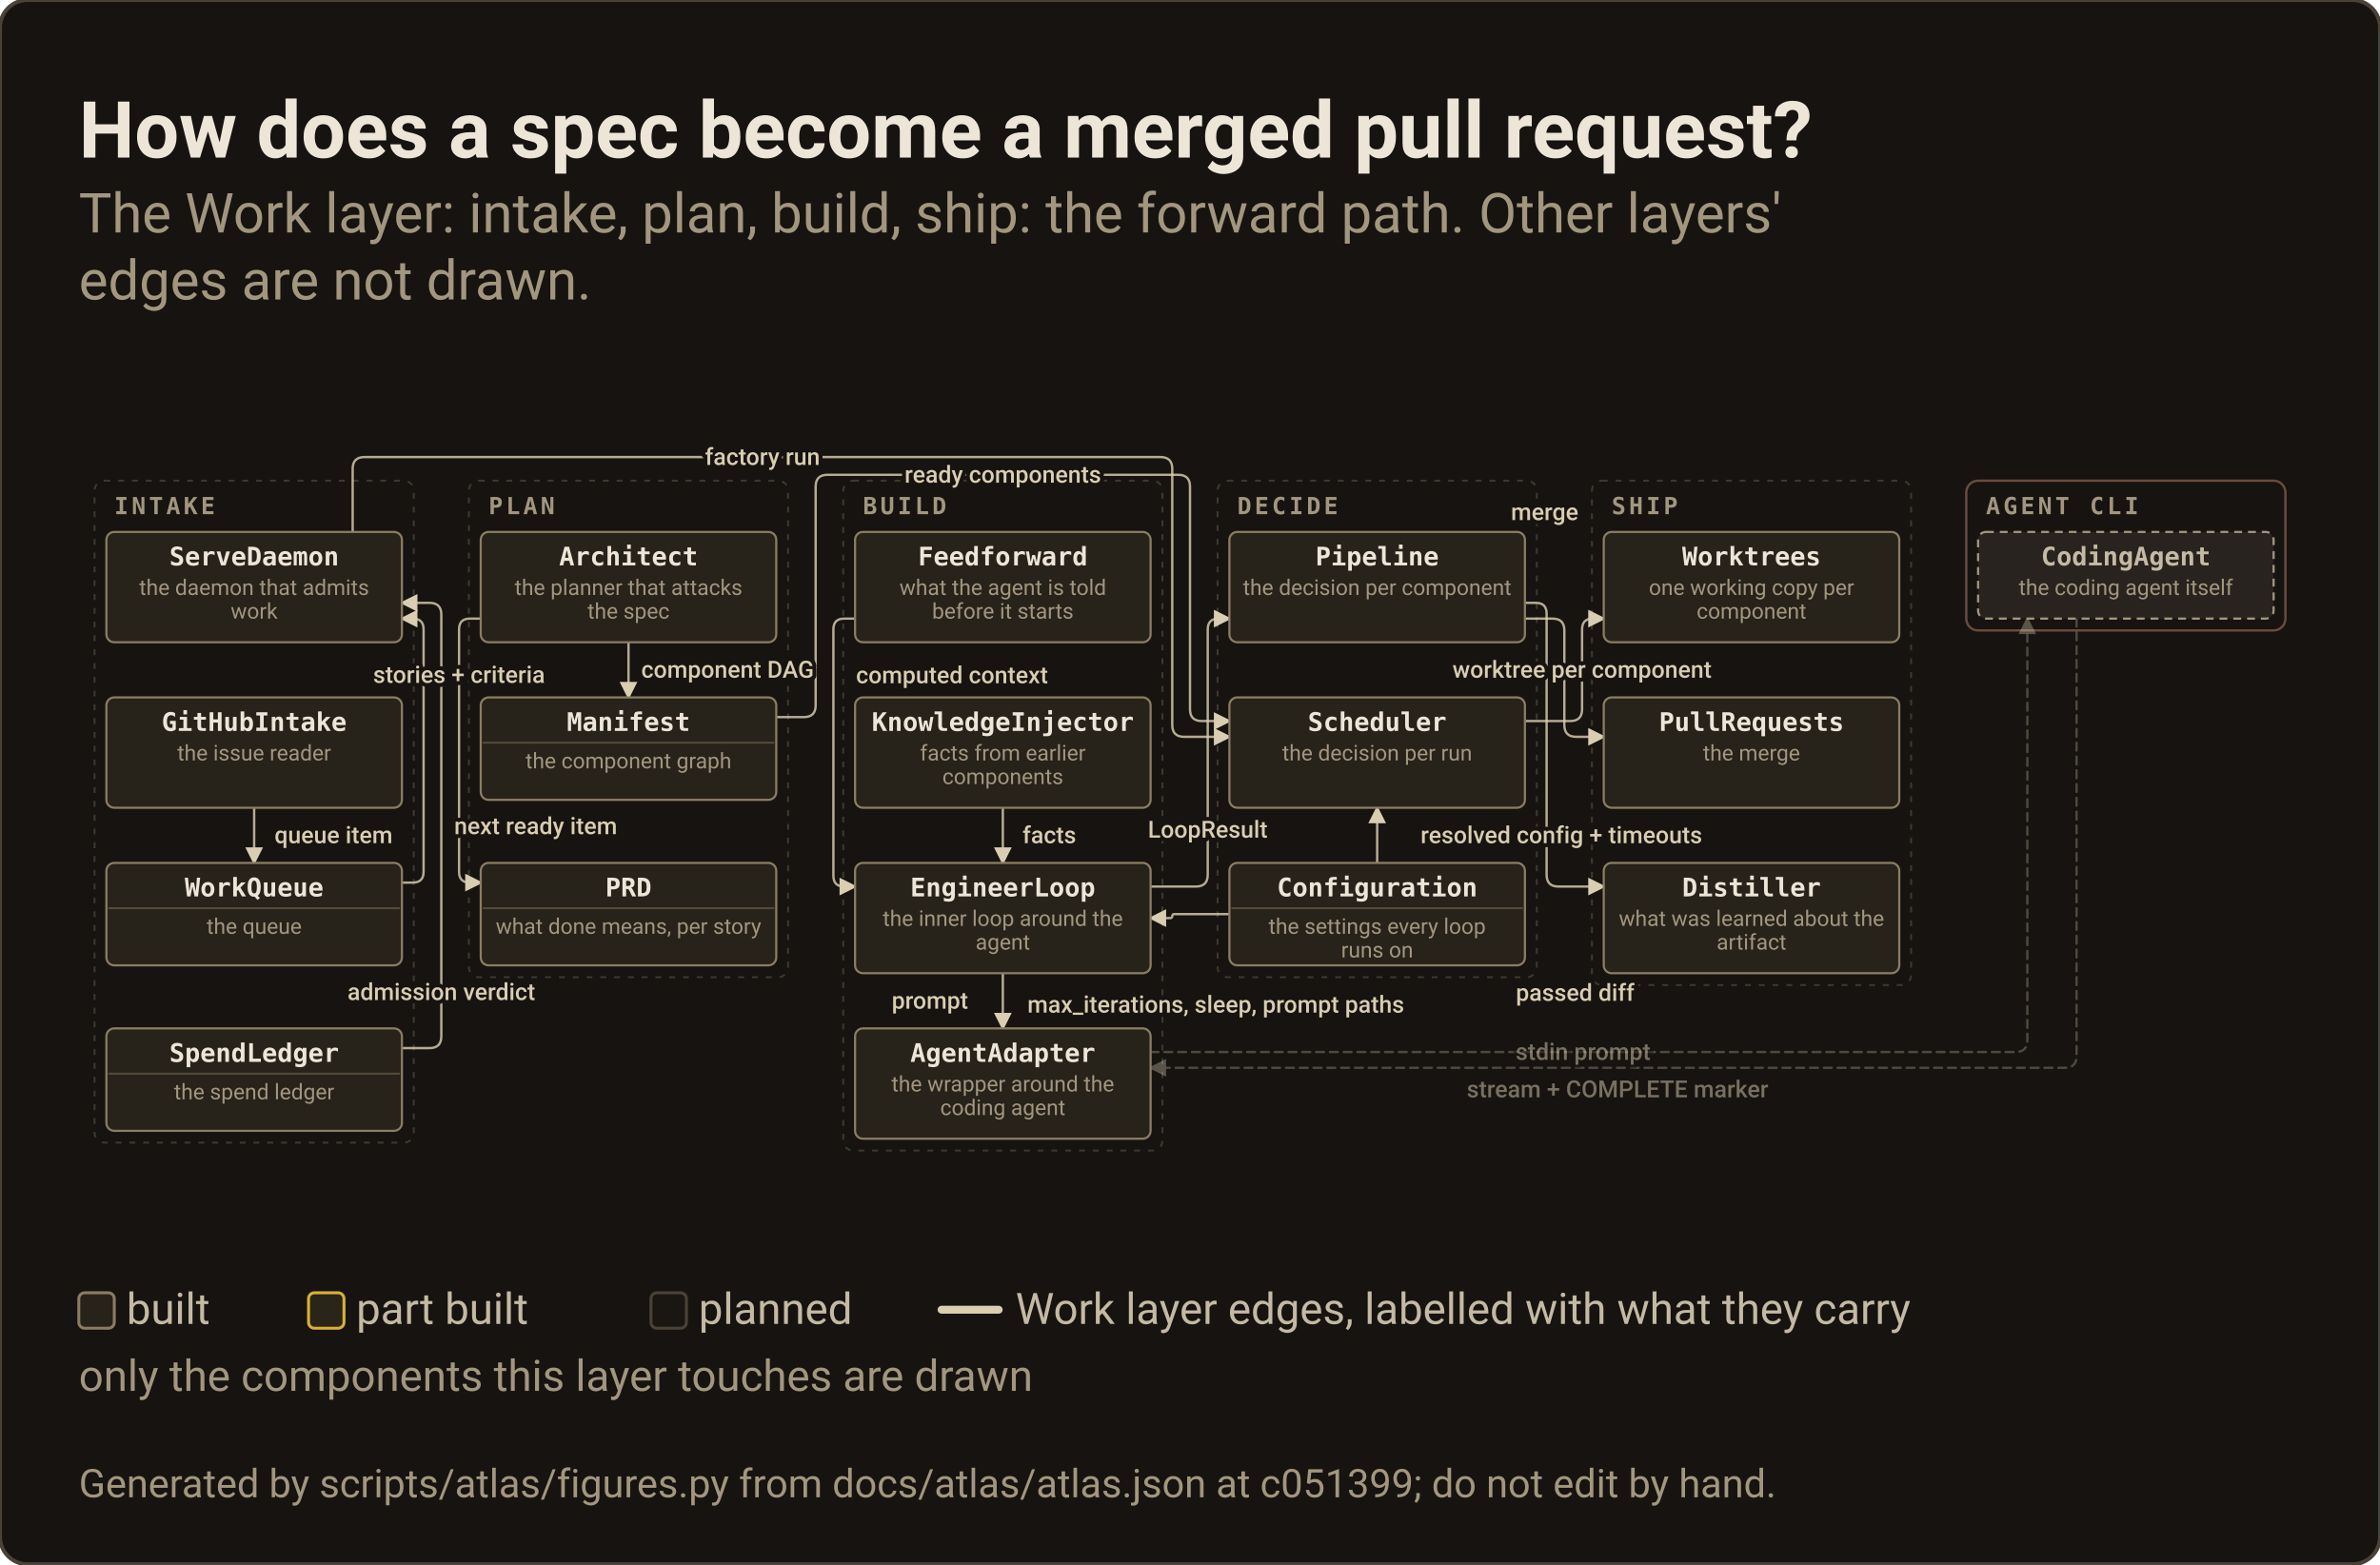
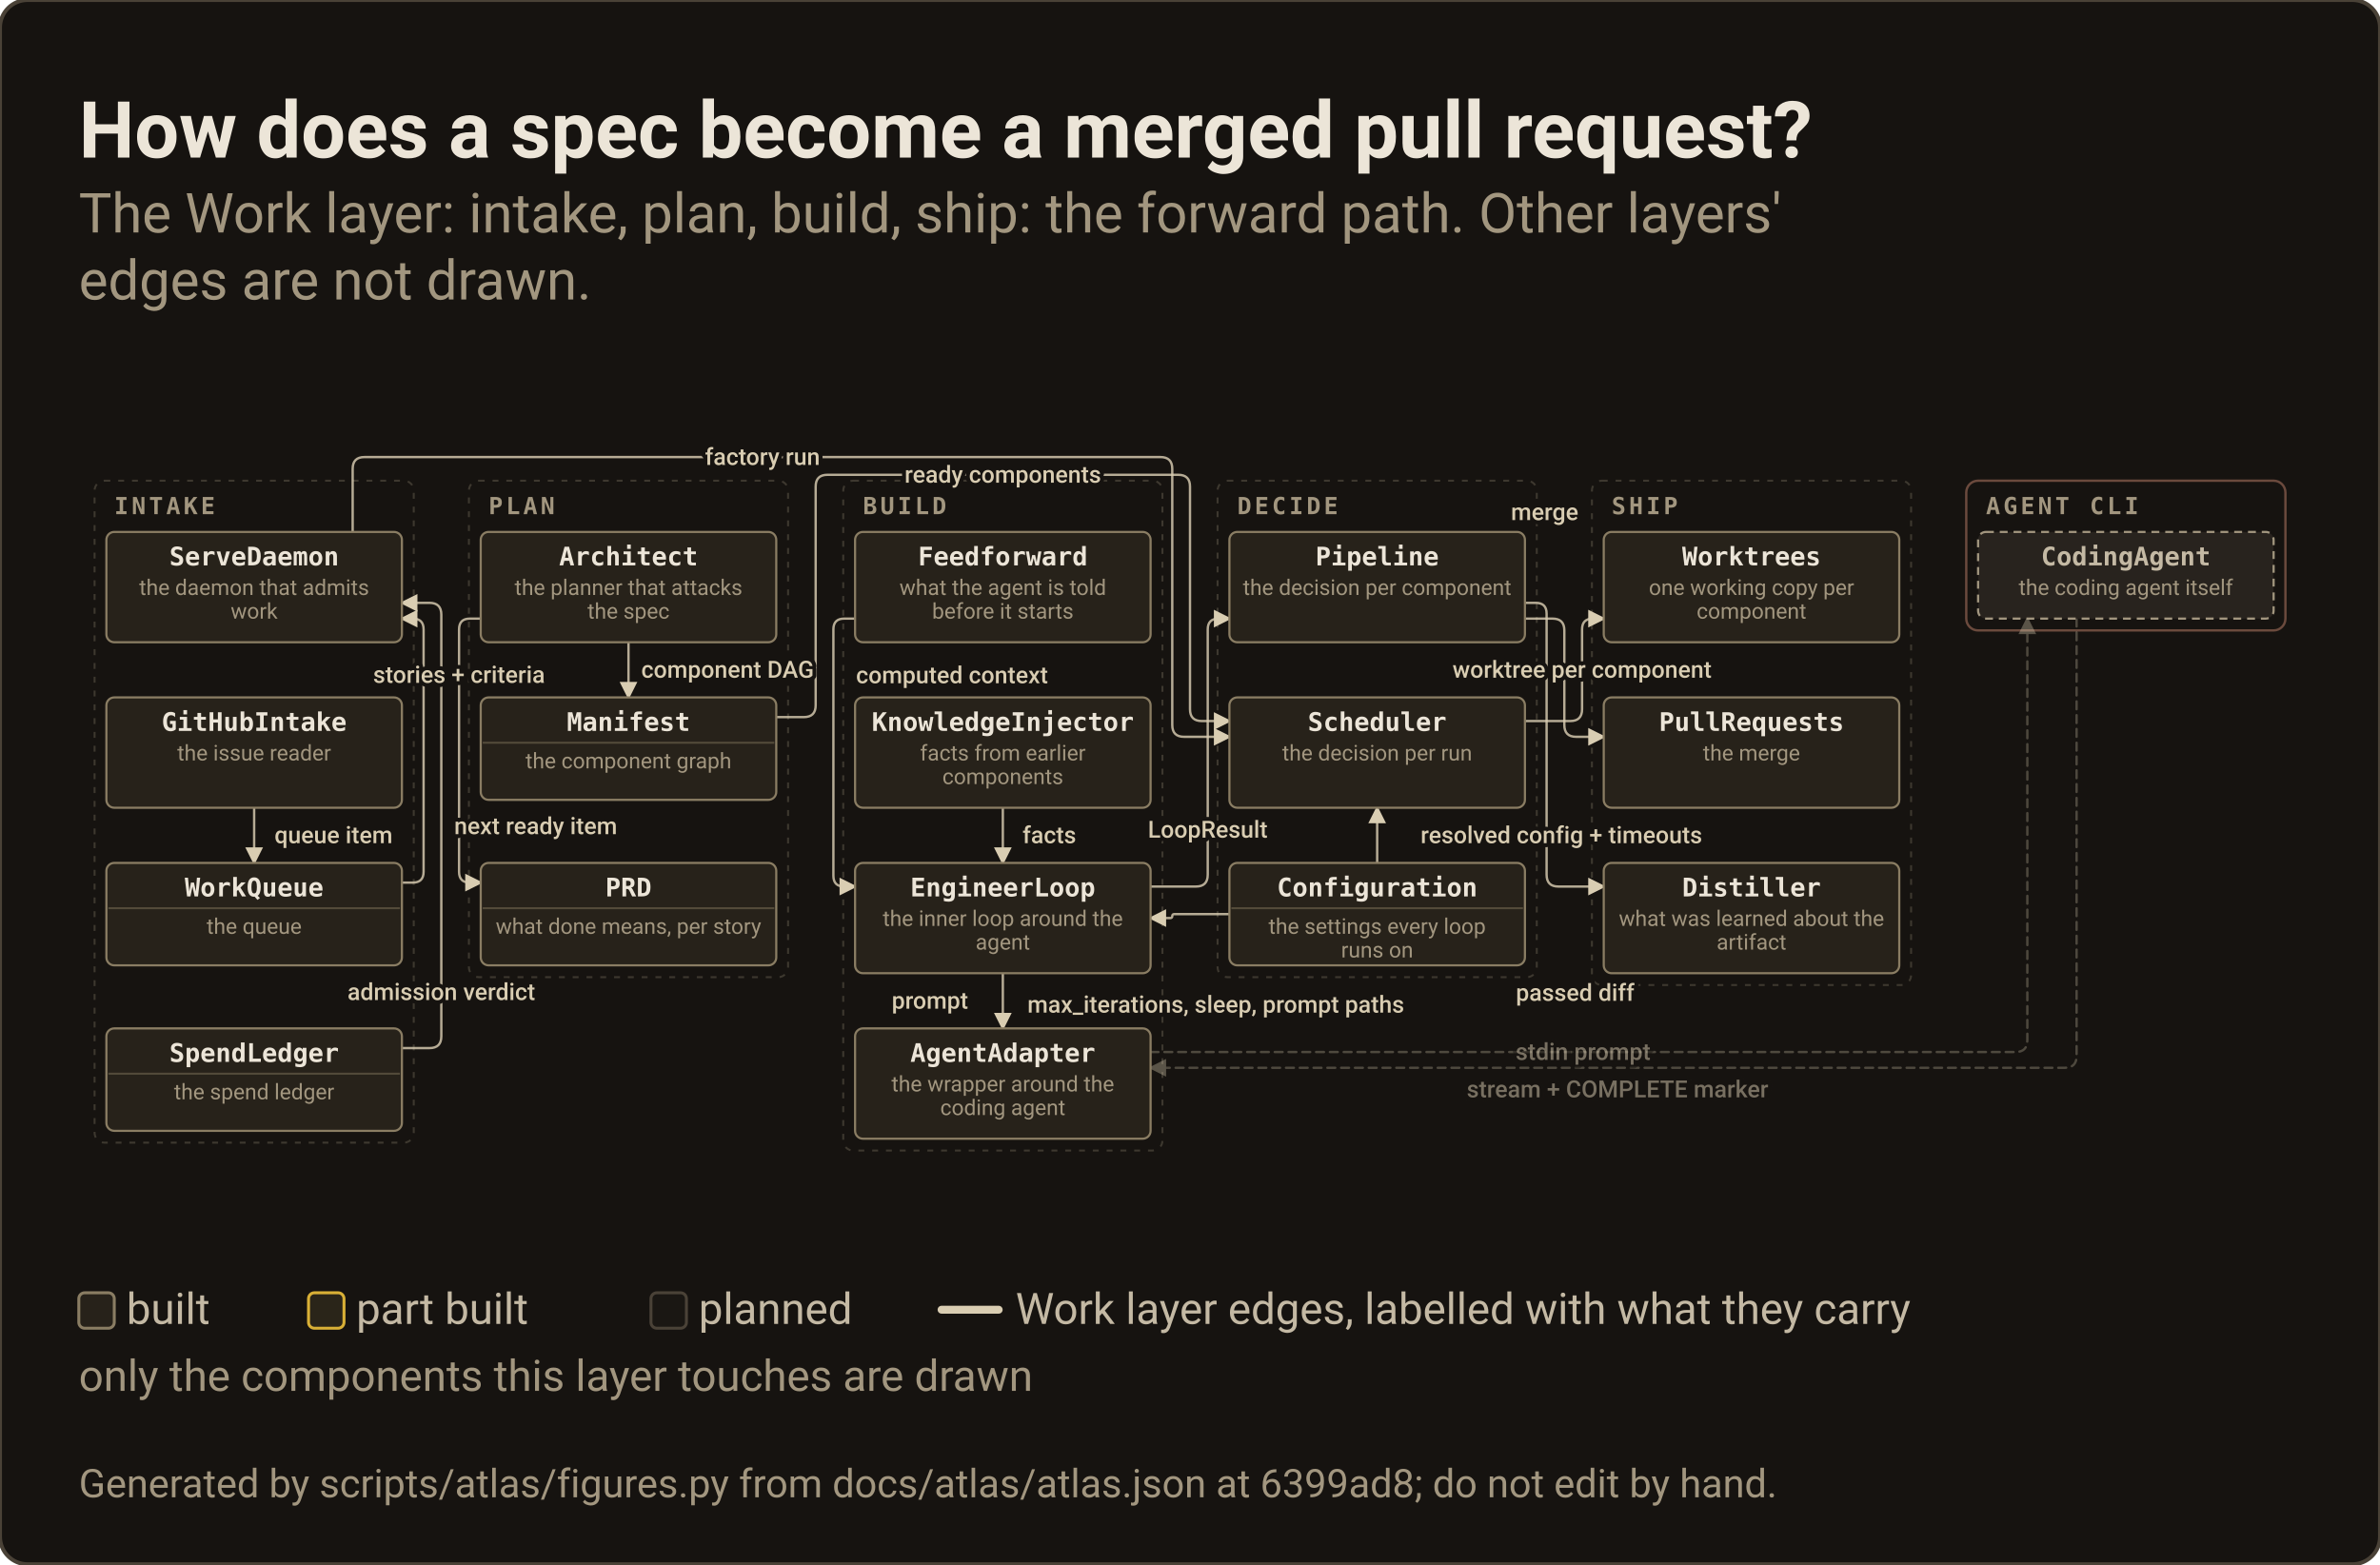
<svg xmlns="http://www.w3.org/2000/svg" width="1208" height="794" viewBox="0 0 1208 794" role="img" aria-label="Work layer of the kstrl system map">
  <rect x="0" y="0" width="1208" height="794" rx="14" fill="#161310" stroke="#4A4237" stroke-width="2" />
  <text x="40.0" y="80.0" class="c0">How does a spec become a merged pull request?</text>
  <text x="40.0" y="118.0" class="c1">The Work layer: intake, plan, build, ship: the forward path. Other layers'</text>
  <text x="40.0" y="152.0" class="c1">edges are not drawn.</text>
  <svg id="map" x="40.0" y="170.0" width="1128" height="464" viewBox="0 0 1128 464" overflow="visible">
    <defs>
      <marker id="map-m-work" viewBox="0 0 8 8" refX="7" refY="4" markerUnits="userSpaceOnUse" markerWidth="9" markerHeight="9" orient="auto-start-reverse">
        <path d="M0,0 L8,4 L0,8 z" fill="#D9CDB2" />
      </marker>
      <marker id="map-m-measure" viewBox="0 0 8 8" refX="7" refY="4" markerUnits="userSpaceOnUse" markerWidth="9" markerHeight="9" orient="auto-start-reverse">
        <path d="M0,0 L8,4 L0,8 z" fill="#82A7BA" />
      </marker>
      <marker id="map-m-feedback" viewBox="0 0 8 8" refX="7" refY="4" markerUnits="userSpaceOnUse" markerWidth="9" markerHeight="9" orient="auto-start-reverse">
        <path d="M0,0 L8,4 L0,8 z" fill="#E39A86" />
      </marker>
      <marker id="map-m-operator" viewBox="0 0 8 8" refX="7" refY="4" markerUnits="userSpaceOnUse" markerWidth="9" markerHeight="9" orient="auto-start-reverse">
        <path d="M0,0 L8,4 L0,8 z" fill="#DD9BBD" />
      </marker>
      <marker id="map-m-trust" viewBox="0 0 8 8" refX="7" refY="4" markerUnits="userSpaceOnUse" markerWidth="9" markerHeight="9" orient="auto-start-reverse">
        <path d="M0,0 L8,4 L0,8 z" fill="#B48EC9" />
      </marker>
      <marker id="map-m-learn" viewBox="0 0 8 8" refX="7" refY="4" markerUnits="userSpaceOnUse" markerWidth="9" markerHeight="9" orient="auto-start-reverse">
        <path d="M0,0 L8,4 L0,8 z" fill="#86C9A9" />
      </marker>
      <marker id="map-m-record" viewBox="0 0 8 8" refX="7" refY="4" markerUnits="userSpaceOnUse" markerWidth="9" markerHeight="9" orient="auto-start-reverse">
        <path d="M0,0 L8,4 L0,8 z" fill="#B7C27C" />
      </marker>
      <marker id="map-m-change" viewBox="0 0 8 8" refX="7" refY="4" markerUnits="userSpaceOnUse" markerWidth="9" markerHeight="9" orient="auto-start-reverse">
        <path d="M0,0 L8,4 L0,8 z" fill="#E26D5A" />
      </marker>
      <marker id="map-m-reach" viewBox="0 0 8 8" refX="7" refY="4" markerUnits="userSpaceOnUse" markerWidth="9" markerHeight="9" orient="auto-start-reverse">
        <path d="M0,0 L8,4 L0,8 z" fill="#E5A84F" />
      </marker>
    </defs>
    <style>#map .node.quiet{opacity:.42}#map .node.planned{opacity:.5}#map .node.planned.quiet{opacity:.3}#map .node.meas .node__box{stroke:#82A7BA;stroke-width:2.2}#map .node.acts .node__box{stroke:#E5A84F;stroke-width:2.4}#map .node__ring{display:none;fill:none;stroke:#82A7BA;stroke-width:1.6}#map .node.meas .node__ring{display:inline}#map .flow.planned{opacity:.35}#map .flowlbl.planned{opacity:.5}#map .flow.off,#map .flowlbl.off{display:none}#map .flow.hot{opacity:1;stroke-opacity:1;stroke-width:2.6}#map .flowlbl.hot{opacity:1}</style>
    <rect x="8.0" y="74.0" width="162.0" height="336.0" rx="5" fill="none" stroke="#A2967F" stroke-opacity=".28" stroke-width="1" stroke-dasharray="3 4" />
    <text x="18.0" y="91.0" class="t1">INTAKE</text>
    <rect x="198.0" y="74.0" width="162.0" height="252.0" rx="5" fill="none" stroke="#A2967F" stroke-opacity=".28" stroke-width="1" stroke-dasharray="3 4" />
    <text x="208.0" y="91.0" class="t1">PLAN</text>
    <rect x="388.0" y="74.0" width="162.0" height="340.0" rx="5" fill="none" stroke="#A2967F" stroke-opacity=".28" stroke-width="1" stroke-dasharray="3 4" />
    <text x="398.0" y="91.0" class="t1">BUILD</text>
    <rect x="578.0" y="74.0" width="162.0" height="252.0" rx="5" fill="none" stroke="#A2967F" stroke-opacity=".28" stroke-width="1" stroke-dasharray="3 4" />
    <text x="588.0" y="91.0" class="t1">DECIDE</text>
    <rect x="768.0" y="74.0" width="162.0" height="256.0" rx="5" fill="none" stroke="#A2967F" stroke-opacity=".28" stroke-width="1" stroke-dasharray="3 4" />
    <text x="778.0" y="91.0" class="t1">SHIP</text>
    <rect x="958.0" y="74.0" width="162.0" height="76.0" rx="6" fill="none" stroke="#6B4A3D" stroke-width="1.2" />
    <text x="968.0" y="91.0" class="t1">AGENT CLI</text>
    <g data-layer="flow">
      <path id="map-f1" class="flow intake" data-edge="1" data-from="GitHubIntake" data-to="WorkQueue" data-art="queue item" data-kind="intake" data-layer="work" d="M 89.0 240.0 L 89.0 268.0" fill="none" stroke="#D9CDB2" stroke-opacity="0.82" stroke-width="1.2" stroke-linecap="round" marker-end="url(#map-m-work)" />
      <path id="map-f2" class="flow intake" data-edge="2" data-from="WorkQueue" data-to="ServeDaemon" data-art="next ready item" data-kind="intake" data-layer="work" d="M 164.0 278.0 L 169.5 278.0 Q 175.0 278.0 175.0 272.5 L 175.0 149.5 Q 175.0 144.0 169.5 144.0 L 164.0 144.0" fill="none" stroke="#D9CDB2" stroke-opacity="0.82" stroke-width="1.2" stroke-linecap="round" marker-end="url(#map-m-work)" />
      <path id="map-f3" class="flow intake" data-edge="3" data-from="SpendLedger" data-to="ServeDaemon" data-art="admission verdict" data-kind="intake" data-layer="work" d="M 164.0 362.0 L 178.0 362.0 Q 184.0 362.0 184.0 356.0 L 184.0 142.0 Q 184.0 136.0 178.0 136.0 L 164.0 136.0" fill="none" stroke="#D9CDB2" stroke-opacity="0.82" stroke-width="1.2" stroke-linecap="round" marker-end="url(#map-m-work)" />
      <path id="map-f5" class="flow intake" data-edge="5" data-from="ServeDaemon" data-to="Scheduler" data-art="factory run" data-kind="intake" data-layer="work" d="M 139.0 100.0 L 139.0 68.0 Q 139.0 62.0 145.0 62.0 L 549.0 62.0 Q 555.0 62.0 555.0 68.0 L 555.0 198.0 Q 555.0 204.0 561.0 204.0 L 584.0 204.0" fill="none" stroke="#D9CDB2" stroke-opacity="0.82" stroke-width="1.2" stroke-linecap="round" marker-end="url(#map-m-work)" />
      <path id="map-f7" class="flow plan" data-edge="7" data-from="Architect" data-to="Manifest" data-art="component DAG" data-kind="plan" data-layer="work" d="M 279.0 156.0 L 279.0 184.0" fill="none" stroke="#D9CDB2" stroke-opacity="0.82" stroke-width="1.2" stroke-linecap="round" marker-end="url(#map-m-work)" />
      <path id="map-f8" class="flow plan" data-edge="8" data-from="Architect" data-to="PRD" data-art="stories + criteria" data-kind="plan" data-layer="work" d="M 204.0 144.0 L 198.5 144.0 Q 193.0 144.0 193.0 149.5 L 193.0 272.5 Q 193.0 278.0 198.5 278.0 L 204.0 278.0" fill="none" stroke="#D9CDB2" stroke-opacity="0.82" stroke-width="1.2" stroke-linecap="round" marker-end="url(#map-m-work)" />
      <path id="map-f9" class="flow decide" data-edge="9" data-from="Configuration" data-to="Scheduler" data-art="resolved config + timeouts" data-kind="decide" data-layer="work" d="M 659.0 268.0 L 659.0 240.0" fill="none" stroke="#D9CDB2" stroke-opacity="0.82" stroke-width="1.2" stroke-linecap="round" marker-end="url(#map-m-work)" />
      <path id="map-f10" class="flow decide" data-edge="10" data-from="Manifest" data-to="Scheduler" data-art="ready components" data-kind="decide" data-layer="work" d="M 354.0 194.0 L 368.0 194.0 Q 374.0 194.0 374.0 188.0 L 374.0 77.0 Q 374.0 71.0 380.0 71.0 L 558.0 71.0 Q 564.0 71.0 564.0 77.0 L 564.0 190.0 Q 564.0 196.0 570.0 196.0 L 584.0 196.0" fill="none" stroke="#D9CDB2" stroke-opacity="0.82" stroke-width="1.2" stroke-linecap="round" marker-end="url(#map-m-work)" />
      <path id="map-f11" class="flow ship" data-edge="11" data-from="Scheduler" data-to="Worktrees" data-art="worktree per component" data-kind="ship" data-layer="work" d="M 734.0 196.0 L 757.0 196.0 Q 763.0 196.0 763.0 190.0 L 763.0 149.5 Q 763.0 144.0 768.5 144.0 L 774.0 144.0" fill="none" stroke="#D9CDB2" stroke-opacity="0.82" stroke-width="1.2" stroke-linecap="round" marker-end="url(#map-m-work)" />
      <path id="map-f12" class="flow build" data-edge="12" data-from="Configuration" data-to="EngineerLoop" data-art="max_iterations, sleep, prompt paths" data-kind="build" data-layer="work" d="M 584.0 294.0 L 556.0 294.0 Q 555.0 294.0 555.0 295.0 L 555.0 295.0 Q 555.0 296.0 554.0 296.0 L 544.0 296.0" fill="none" stroke="#D9CDB2" stroke-opacity="0.82" stroke-width="1.2" stroke-linecap="round" marker-end="url(#map-m-work)" />
      <path id="map-f13" class="flow build" data-edge="13" data-from="Feedforward" data-to="EngineerLoop" data-art="computed context" data-kind="build" data-layer="work" d="M 394.0 144.0 L 388.5 144.0 Q 383.0 144.0 383.0 149.5 L 383.0 274.5 Q 383.0 280.0 388.5 280.0 L 394.0 280.0" fill="none" stroke="#D9CDB2" stroke-opacity="0.82" stroke-width="1.2" stroke-linecap="round" marker-end="url(#map-m-work)" />
      <path id="map-f14" class="flow build" data-edge="14" data-from="KnowledgeInjector" data-to="EngineerLoop" data-art="facts" data-kind="build" data-layer="work" d="M 469.0 240.0 L 469.0 268.0" fill="none" stroke="#D9CDB2" stroke-opacity="0.82" stroke-width="1.2" stroke-linecap="round" marker-end="url(#map-m-work)" />
      <path id="map-f16" class="flow build" data-edge="16" data-from="EngineerLoop" data-to="AgentAdapter" data-art="prompt" data-kind="build" data-layer="work" d="M 469.0 324.0 L 469.0 352.0" fill="none" stroke="#D9CDB2" stroke-opacity="0.82" stroke-width="1.2" stroke-linecap="round" marker-end="url(#map-m-work)" />
      <path id="map-f17" class="flow build planned" data-edge="17" data-from="AgentAdapter" data-to="CodingAgent" data-art="stdin prompt" data-kind="build" data-layer="work" d="M 544.0 364.0 L 983.0 364.0 Q 989.0 364.0 989.0 358.0 L 989.0 144.0" fill="none" stroke="#D9CDB2" stroke-opacity="0.82" stroke-width="1.2" stroke-dasharray="4 3" stroke-linecap="round" marker-end="url(#map-m-work)" />
      <path id="map-f18" class="flow build planned" data-edge="18" data-from="CodingAgent" data-to="AgentAdapter" data-art="stream + COMPLETE marker" data-kind="build" data-layer="work" d="M 1014.0 144.0 L 1014.0 366.0 Q 1014.0 372.0 1008.0 372.0 L 544.0 372.0" fill="none" stroke="#D9CDB2" stroke-opacity="0.82" stroke-width="1.2" stroke-dasharray="4 3" stroke-linecap="round" marker-end="url(#map-m-work)" />
      <path id="map-f23" class="flow decide" data-edge="23" data-from="EngineerLoop" data-to="Pipeline" data-art="LoopResult" data-kind="decide" data-layer="work" d="M 544.0 280.0 L 567.0 280.0 Q 573.0 280.0 573.0 274.0 L 573.0 149.5 Q 573.0 144.0 578.5 144.0 L 584.0 144.0" fill="none" stroke="#D9CDB2" stroke-opacity="0.82" stroke-width="1.2" stroke-linecap="round" marker-end="url(#map-m-work)" />
      <path id="map-f37" class="flow ship" data-edge="37" data-from="Pipeline" data-to="Distiller" data-art="passed diff" data-kind="ship" data-layer="work" d="M 734.0 136.0 L 739.5 136.0 Q 745.0 136.0 745.0 141.5 L 745.0 274.0 Q 745.0 280.0 751.0 280.0 L 774.0 280.0" fill="none" stroke="#D9CDB2" stroke-opacity="0.82" stroke-width="1.2" stroke-linecap="round" marker-end="url(#map-m-work)" />
      <path id="map-f39" class="flow ship" data-edge="39" data-from="Pipeline" data-to="PullRequests" data-art="merge" data-kind="ship" data-layer="work" d="M 734.0 144.0 L 748.0 144.0 Q 754.0 144.0 754.0 150.0 L 754.0 198.0 Q 754.0 204.0 760.0 204.0 L 774.0 204.0" fill="none" stroke="#D9CDB2" stroke-opacity="0.82" stroke-width="1.2" stroke-linecap="round" marker-end="url(#map-m-work)" />
    </g>
    <g class="node built" data-id="ServeDaemon" data-kind="component" data-state="built" data-region="intake" role="button" tabindex="0" aria-label="ServeDaemon, the daemon that admits work, built">
      <rect class="node__box" x="14.0" y="100.0" width="150.0" height="56.0" rx="4.0" fill="#27221A" stroke="#8A7D63" stroke-width="1.1" />
      <rect class="node__ring" x="17.0" y="103.0" width="144.0" height="50.0" rx="3.0" />
      <text x="89.0" y="117.0" class="t2">ServeDaemon</text>
      <g data-layer="job">
        <text x="89.0" y="132.0" class="t3">the daemon that admits</text>
        <text x="89.0" y="144.0" class="t3">work</text>
      </g>
    </g>
    <g class="node built" data-id="GitHubIntake" data-kind="component" data-state="built" data-region="intake" role="button" tabindex="0" aria-label="GitHubIntake, the issue reader, built">
      <rect class="node__box" x="14.0" y="184.0" width="150.0" height="56.0" rx="4.0" fill="#27221A" stroke="#8A7D63" stroke-width="1.1" />
      <rect class="node__ring" x="17.0" y="187.0" width="144.0" height="50.0" rx="3.0" />
      <text x="89.0" y="201.0" class="t2">GitHubIntake</text>
      <g data-layer="job">
        <text x="89.0" y="216.0" class="t3">the issue reader</text>
      </g>
    </g>
    <g class="node built" data-id="WorkQueue" data-kind="store" data-state="built" data-region="intake" role="button" tabindex="0" aria-label="WorkQueue, the queue, built">
      <rect class="node__box" x="14.0" y="268.0" width="150.0" height="52.0" rx="4.0" fill="#27221A" stroke="#8A7D63" stroke-width="1.1" />
      <rect class="node__ring" x="17.0" y="271.0" width="144.0" height="46.0" rx="3.0" />
      <text x="89.0" y="285.0" class="t2">WorkQueue</text>
      <line x1="15.0" y1="291.0" x2="163.0" y2="291.0" stroke="#8A7D63" stroke-opacity=".45" stroke-width="1" />
      <g data-layer="job">
        <text x="89.0" y="304.0" class="t3">the queue</text>
      </g>
    </g>
    <g class="node built" data-id="SpendLedger" data-kind="store" data-state="built" data-region="intake" role="button" tabindex="0" aria-label="SpendLedger, the spend ledger, built">
      <rect class="node__box" x="14.0" y="352.0" width="150.0" height="52.0" rx="4.0" fill="#27221A" stroke="#8A7D63" stroke-width="1.1" />
      <rect class="node__ring" x="17.0" y="355.0" width="144.0" height="46.0" rx="3.0" />
      <text x="89.0" y="369.0" class="t2">SpendLedger</text>
      <line x1="15.0" y1="375.0" x2="163.0" y2="375.0" stroke="#8A7D63" stroke-opacity=".45" stroke-width="1" />
      <g data-layer="job">
        <text x="89.0" y="388.0" class="t3">the spend ledger</text>
      </g>
    </g>
    <g class="node built" data-id="Architect" data-kind="component" data-state="built" data-region="plan" role="button" tabindex="0" aria-label="Architect, the planner that attacks the spec, built">
      <rect class="node__box" x="204.0" y="100.0" width="150.0" height="56.0" rx="4.0" fill="#27221A" stroke="#8A7D63" stroke-width="1.1" />
      <rect class="node__ring" x="207.0" y="103.0" width="144.0" height="50.0" rx="3.0" />
      <text x="279.0" y="117.0" class="t2">Architect</text>
      <g data-layer="job">
        <text x="279.0" y="132.0" class="t3">the planner that attacks</text>
        <text x="279.0" y="144.0" class="t3">the spec</text>
      </g>
    </g>
    <g class="node built" data-id="Manifest" data-kind="store" data-state="built" data-region="plan" role="button" tabindex="0" aria-label="Manifest, the component graph, built">
      <rect class="node__box" x="204.0" y="184.0" width="150.0" height="52.0" rx="4.0" fill="#27221A" stroke="#8A7D63" stroke-width="1.1" />
      <rect class="node__ring" x="207.0" y="187.0" width="144.0" height="46.0" rx="3.0" />
      <text x="279.0" y="201.0" class="t2">Manifest</text>
      <line x1="205.0" y1="207.0" x2="353.0" y2="207.0" stroke="#8A7D63" stroke-opacity=".45" stroke-width="1" />
      <g data-layer="job">
        <text x="279.0" y="220.0" class="t3">the component graph</text>
      </g>
    </g>
    <g class="node built" data-id="PRD" data-kind="store" data-state="built" data-region="plan" role="button" tabindex="0" aria-label="PRD, what done means, per story, built">
      <rect class="node__box" x="204.0" y="268.0" width="150.0" height="52.0" rx="4.0" fill="#27221A" stroke="#8A7D63" stroke-width="1.1" />
      <rect class="node__ring" x="207.0" y="271.0" width="144.0" height="46.0" rx="3.0" />
      <text x="279.0" y="285.0" class="t2">PRD</text>
      <line x1="205.0" y1="291.0" x2="353.0" y2="291.0" stroke="#8A7D63" stroke-opacity=".45" stroke-width="1" />
      <g data-layer="job">
        <text x="279.0" y="304.0" class="t3">what done means, per story</text>
      </g>
    </g>
    <g class="node built" data-id="Feedforward" data-kind="component" data-state="built" data-region="build" role="button" tabindex="0" aria-label="Feedforward, what the agent is told before it starts, built">
      <rect class="node__box" x="394.0" y="100.0" width="150.0" height="56.0" rx="4.0" fill="#27221A" stroke="#8A7D63" stroke-width="1.1" />
      <rect class="node__ring" x="397.0" y="103.0" width="144.0" height="50.0" rx="3.0" />
      <text x="469.0" y="117.0" class="t2">Feedforward</text>
      <g data-layer="job">
        <text x="469.0" y="132.0" class="t3">what the agent is told</text>
        <text x="469.0" y="144.0" class="t3">before it starts</text>
      </g>
    </g>
    <g class="node built" data-id="KnowledgeInjector" data-kind="component" data-state="built" data-region="build" role="button" tabindex="0" aria-label="KnowledgeInjector, facts from earlier components, built">
      <rect class="node__box" x="394.0" y="184.0" width="150.0" height="56.0" rx="4.0" fill="#27221A" stroke="#8A7D63" stroke-width="1.1" />
      <rect class="node__ring" x="397.0" y="187.0" width="144.0" height="50.0" rx="3.0" />
      <text x="469.0" y="201.0" class="t2">KnowledgeInjector</text>
      <g data-layer="job">
        <text x="469.0" y="216.0" class="t3">facts from earlier</text>
        <text x="469.0" y="228.0" class="t3">components</text>
      </g>
    </g>
    <g class="node built" data-id="EngineerLoop" data-kind="component" data-state="built" data-region="build" role="button" tabindex="0" aria-label="EngineerLoop, the inner loop around the agent, built">
      <rect class="node__box" x="394.0" y="268.0" width="150.0" height="56.0" rx="4.0" fill="#27221A" stroke="#8A7D63" stroke-width="1.1" />
      <rect class="node__ring" x="397.0" y="271.0" width="144.0" height="50.0" rx="3.0" />
      <text x="469.0" y="285.0" class="t2">EngineerLoop</text>
      <g data-layer="job">
        <text x="469.0" y="300.0" class="t3">the inner loop around the</text>
        <text x="469.0" y="312.0" class="t3">agent</text>
      </g>
    </g>
    <g class="node built" data-id="AgentAdapter" data-kind="component" data-state="built" data-region="build" role="button" tabindex="0" aria-label="AgentAdapter, the wrapper around the coding agent, built">
      <rect class="node__box" x="394.0" y="352.0" width="150.0" height="56.0" rx="4.0" fill="#27221A" stroke="#8A7D63" stroke-width="1.1" />
      <rect class="node__ring" x="397.0" y="355.0" width="144.0" height="50.0" rx="3.0" />
      <text x="469.0" y="369.0" class="t2">AgentAdapter</text>
      <g data-layer="job">
        <text x="469.0" y="384.0" class="t3">the wrapper around the</text>
        <text x="469.0" y="396.0" class="t3">coding agent</text>
      </g>
    </g>
    <g class="node built" data-id="Pipeline" data-kind="component" data-state="built" data-region="decide" role="button" tabindex="0" aria-label="Pipeline, the decision per component, built">
      <rect class="node__box" x="584.0" y="100.0" width="150.0" height="56.0" rx="4.0" fill="#27221A" stroke="#8A7D63" stroke-width="1.1" />
      <rect class="node__ring" x="587.0" y="103.0" width="144.0" height="50.0" rx="3.0" />
      <text x="659.0" y="117.0" class="t2">Pipeline</text>
      <g data-layer="job">
        <text x="659.0" y="132.0" class="t3">the decision per component</text>
      </g>
    </g>
    <g class="node built" data-id="Scheduler" data-kind="component" data-state="built" data-region="decide" role="button" tabindex="0" aria-label="Scheduler, the decision per run, built">
      <rect class="node__box" x="584.0" y="184.0" width="150.0" height="56.0" rx="4.0" fill="#27221A" stroke="#8A7D63" stroke-width="1.1" />
      <rect class="node__ring" x="587.0" y="187.0" width="144.0" height="50.0" rx="3.0" />
      <text x="659.0" y="201.0" class="t2">Scheduler</text>
      <g data-layer="job">
        <text x="659.0" y="216.0" class="t3">the decision per run</text>
      </g>
    </g>
    <g class="node built" data-id="Configuration" data-kind="store" data-state="built" data-region="decide" role="button" tabindex="0" aria-label="Configuration, the settings every loop runs on, built">
      <rect class="node__box" x="584.0" y="268.0" width="150.0" height="52.0" rx="4.0" fill="#27221A" stroke="#8A7D63" stroke-width="1.1" />
      <rect class="node__ring" x="587.0" y="271.0" width="144.0" height="46.0" rx="3.0" />
      <text x="659.0" y="285.0" class="t2">Configuration</text>
      <line x1="585.0" y1="291.0" x2="733.0" y2="291.0" stroke="#8A7D63" stroke-opacity=".45" stroke-width="1" />
      <g data-layer="job">
        <text x="659.0" y="304.0" class="t3">the settings every loop</text>
        <text x="659.0" y="316.0" class="t3">runs on</text>
      </g>
    </g>
    <g class="node built" data-id="Worktrees" data-kind="component" data-state="built" data-region="ship" role="button" tabindex="0" aria-label="Worktrees, one working copy per component, built">
      <rect class="node__box" x="774.0" y="100.0" width="150.0" height="56.0" rx="4.0" fill="#27221A" stroke="#8A7D63" stroke-width="1.1" />
      <rect class="node__ring" x="777.0" y="103.0" width="144.0" height="50.0" rx="3.0" />
      <text x="849.0" y="117.0" class="t2">Worktrees</text>
      <g data-layer="job">
        <text x="849.0" y="132.0" class="t3">one working copy per</text>
        <text x="849.0" y="144.0" class="t3">component</text>
      </g>
    </g>
    <g class="node built" data-id="PullRequests" data-kind="component" data-state="built" data-region="ship" role="button" tabindex="0" aria-label="PullRequests, the merge, built">
      <rect class="node__box" x="774.0" y="184.0" width="150.0" height="56.0" rx="4.0" fill="#27221A" stroke="#8A7D63" stroke-width="1.1" />
      <rect class="node__ring" x="777.0" y="187.0" width="144.0" height="50.0" rx="3.0" />
      <text x="849.0" y="201.0" class="t2">PullRequests</text>
      <g data-layer="job">
        <text x="849.0" y="216.0" class="t3">the merge</text>
      </g>
    </g>
    <g class="node built" data-id="Distiller" data-kind="component" data-state="built" data-region="ship" role="button" tabindex="0" aria-label="Distiller, what was learned about the artifact, built">
      <rect class="node__box" x="774.0" y="268.0" width="150.0" height="56.0" rx="4.0" fill="#27221A" stroke="#8A7D63" stroke-width="1.1" />
      <rect class="node__ring" x="777.0" y="271.0" width="144.0" height="50.0" rx="3.0" />
      <text x="849.0" y="285.0" class="t2">Distiller</text>
      <g data-layer="job">
        <text x="849.0" y="300.0" class="t3">what was learned about the</text>
        <text x="849.0" y="312.0" class="t3">artifact</text>
      </g>
    </g>
    <g class="node actor" data-id="CodingAgent" data-kind="actor" data-state="planned" data-region="agent_cli" role="button" tabindex="0" aria-label="CodingAgent, the coding agent itself, outside">
      <rect class="node__box" x="964.0" y="100.0" width="150.0" height="44.0" rx="4.0" fill="#28231E" stroke="#A2967F" stroke-width="1.1" stroke-dasharray="4 3" />
      <rect class="node__ring" x="967.0" y="103.0" width="144.0" height="38.0" rx="3.0" />
      <text x="1039.0" y="117.0" class="t4">CodingAgent</text>
      <g data-layer="job">
        <text x="1039.0" y="132.0" class="t3">the coding agent itself</text>
      </g>
    </g>
    <g data-layer="flow">
      <g class="flowlbl intake" data-edge="1" data-from="GitHubIntake" data-to="WorkQueue" data-layer="work">
        <text x="129.3" y="258.0" class="t0">queue item</text>
      </g>
      <g class="flowlbl intake" data-edge="2" data-from="WorkQueue" data-to="ServeDaemon" data-layer="work">
        <text x="231.9" y="253.4" class="t0">next ready item</text>
      </g>
      <g class="flowlbl intake" data-edge="3" data-from="SpendLedger" data-to="ServeDaemon" data-layer="work">
        <text x="184.0" y="337.6" class="t0">admission verdict</text>
      </g>
      <g class="flowlbl intake" data-edge="5" data-from="ServeDaemon" data-to="Scheduler" data-layer="work">
        <text x="347.0" y="66.0" class="t0">factory run</text>
      </g>
      <g class="flowlbl plan" data-edge="7" data-from="Architect" data-to="Manifest" data-layer="work">
        <text x="329.3" y="174.0" class="t0">component DAG</text>
      </g>
      <g class="flowlbl plan" data-edge="8" data-from="Architect" data-to="PRD" data-layer="work">
        <text x="193.0" y="176.6" class="t0">stories + criteria</text>
      </g>
      <g class="flowlbl decide" data-edge="9" data-from="Configuration" data-to="Scheduler" data-layer="work">
        <text x="752.5" y="258.0" class="t0">resolved config + timeouts</text>
      </g>
      <g class="flowlbl decide" data-edge="10" data-from="Manifest" data-to="Scheduler" data-layer="work">
        <text x="469.0" y="75.0" class="t0">ready components</text>
      </g>
      <g class="flowlbl ship" data-edge="11" data-from="Scheduler" data-to="Worktrees" data-layer="work">
        <text x="763.0" y="174.0" class="t0">worktree per component</text>
      </g>
      <g class="flowlbl build" data-edge="12" data-from="Configuration" data-to="EngineerLoop" data-layer="work">
        <text x="577.1" y="344.0" class="t0">max_iterations, sleep, prompt paths</text>
      </g>
      <g class="flowlbl build" data-edge="13" data-from="Feedforward" data-to="EngineerLoop" data-layer="work">
        <text x="443.2" y="176.8" class="t0">computed context</text>
      </g>
      <g class="flowlbl build" data-edge="14" data-from="KnowledgeInjector" data-to="EngineerLoop" data-layer="work">
        <text x="492.6" y="258.0" class="t0">facts</text>
      </g>
      <g class="flowlbl build" data-edge="16" data-from="EngineerLoop" data-to="AgentAdapter" data-layer="work">
        <text x="432.0" y="342.0" class="t0">prompt</text>
      </g>
      <g class="flowlbl build planned" data-edge="17" data-from="AgentAdapter" data-to="CodingAgent" data-layer="work">
        <text x="763.5" y="368.0" class="t0">stdin prompt</text>
      </g>
      <g class="flowlbl build planned" data-edge="18" data-from="CodingAgent" data-to="AgentAdapter" data-layer="work">
        <text x="781.0" y="387.0" class="t0">stream + COMPLETE marker</text>
      </g>
      <g class="flowlbl decide" data-edge="23" data-from="EngineerLoop" data-to="Pipeline" data-layer="work">
        <text x="573.0" y="255.2" class="t0">LoopResult</text>
      </g>
      <g class="flowlbl ship" data-edge="37" data-from="Pipeline" data-to="Distiller" data-layer="work">
        <text x="759.5" y="338.0" class="t0">passed diff</text>
      </g>
      <g class="flowlbl ship" data-edge="39" data-from="Pipeline" data-to="PullRequests" data-layer="work">
        <text x="744.0" y="94.0" class="t0">merge</text>
      </g>
    </g>
    <style>#map .t0{font-family:ui-sans-serif,system-ui,-apple-system,"SF Pro Text","Segoe UI",Roboto,"Helvetica Neue",Arial,sans-serif;font-size:12.0px;font-weight:500;fill:#D9CDB2;text-anchor:middle;paint-order:stroke;stroke:#161310;stroke-width:4;stroke-linejoin:round}#map .t1{font-family:ui-monospace,"SF Mono",SFMono-Regular,"JetBrains Mono",Menlo,Consolas,monospace;font-size:12.0px;font-weight:600;fill:#A2967F;text-anchor:start;letter-spacing:.13em}#map .t2{font-family:ui-monospace,"SF Mono",SFMono-Regular,"JetBrains Mono",Menlo,Consolas,monospace;font-size:13.0px;font-weight:600;fill:#ECE5D8;text-anchor:middle}#map .t3{font-family:ui-sans-serif,system-ui,-apple-system,"SF Pro Text","Segoe UI",Roboto,"Helvetica Neue",Arial,sans-serif;font-size:11.0px;font-weight:400;fill:#A2967F;text-anchor:middle}#map .t4{font-family:ui-monospace,"SF Mono",SFMono-Regular,"JetBrains Mono",Menlo,Consolas,monospace;font-size:13.0px;font-weight:600;fill:#C4B9A4;text-anchor:middle}</style>
  </svg>
  <rect x="40.0" y="656.2" width="18" height="18" rx="3" fill="#27221A" stroke="#8A7D63" stroke-width="1.5" />
  <text x="64.2" y="672.0" class="c2">built</text>
  <rect x="156.6" y="656.2" width="18" height="18" rx="3" fill="#2A2519" stroke="#D9B036" stroke-width="1.5" />
  <text x="180.8" y="672.0" class="c2">part built</text>
  <rect x="330.4" y="656.2" width="18" height="18" rx="3" fill="#1A1713" stroke="#4A4237" stroke-width="1.5" />
  <text x="354.6" y="672.0" class="c2">planned</text>
  <rect x="475.9" y="662.8" width="33" height="4" rx="2" fill="#D9CDB2" />
  <text x="515.5" y="672.0" class="c2">Work layer edges, labelled with what they carry</text>
  <text x="40.0" y="706.0" class="c3">only the components this layer touches are drawn</text>
-   <text x="40.0" y="760.0" class="c4">Generated by scripts/atlas/figures.py from docs/atlas/atlas.json at c051399; do not edit by hand.</text>
+   <text x="40.0" y="760.0" class="c4">Generated by scripts/atlas/figures.py from docs/atlas/atlas.json at 6399ad8; do not edit by hand.</text>
  <style>.c0{font-family:ui-sans-serif,system-ui,-apple-system,"SF Pro Text","Segoe UI",Roboto,"Helvetica Neue",Arial,sans-serif;font-size:40.0px;font-weight:600;fill:#ECE5D8;text-anchor:start}.c1{font-family:ui-sans-serif,system-ui,-apple-system,"SF Pro Text","Segoe UI",Roboto,"Helvetica Neue",Arial,sans-serif;font-size:28.0px;font-weight:400;fill:#A2967F;text-anchor:start}.c2{font-family:ui-sans-serif,system-ui,-apple-system,"SF Pro Text","Segoe UI",Roboto,"Helvetica Neue",Arial,sans-serif;font-size:22.0px;font-weight:400;fill:#C4B9A4;text-anchor:start}.c3{font-family:ui-sans-serif,system-ui,-apple-system,"SF Pro Text","Segoe UI",Roboto,"Helvetica Neue",Arial,sans-serif;font-size:22.0px;font-weight:400;fill:#A2967F;text-anchor:start}.c4{font-family:ui-sans-serif,system-ui,-apple-system,"SF Pro Text","Segoe UI",Roboto,"Helvetica Neue",Arial,sans-serif;font-size:20.0px;font-weight:400;fill:#A2967F;text-anchor:start}</style>
</svg>
